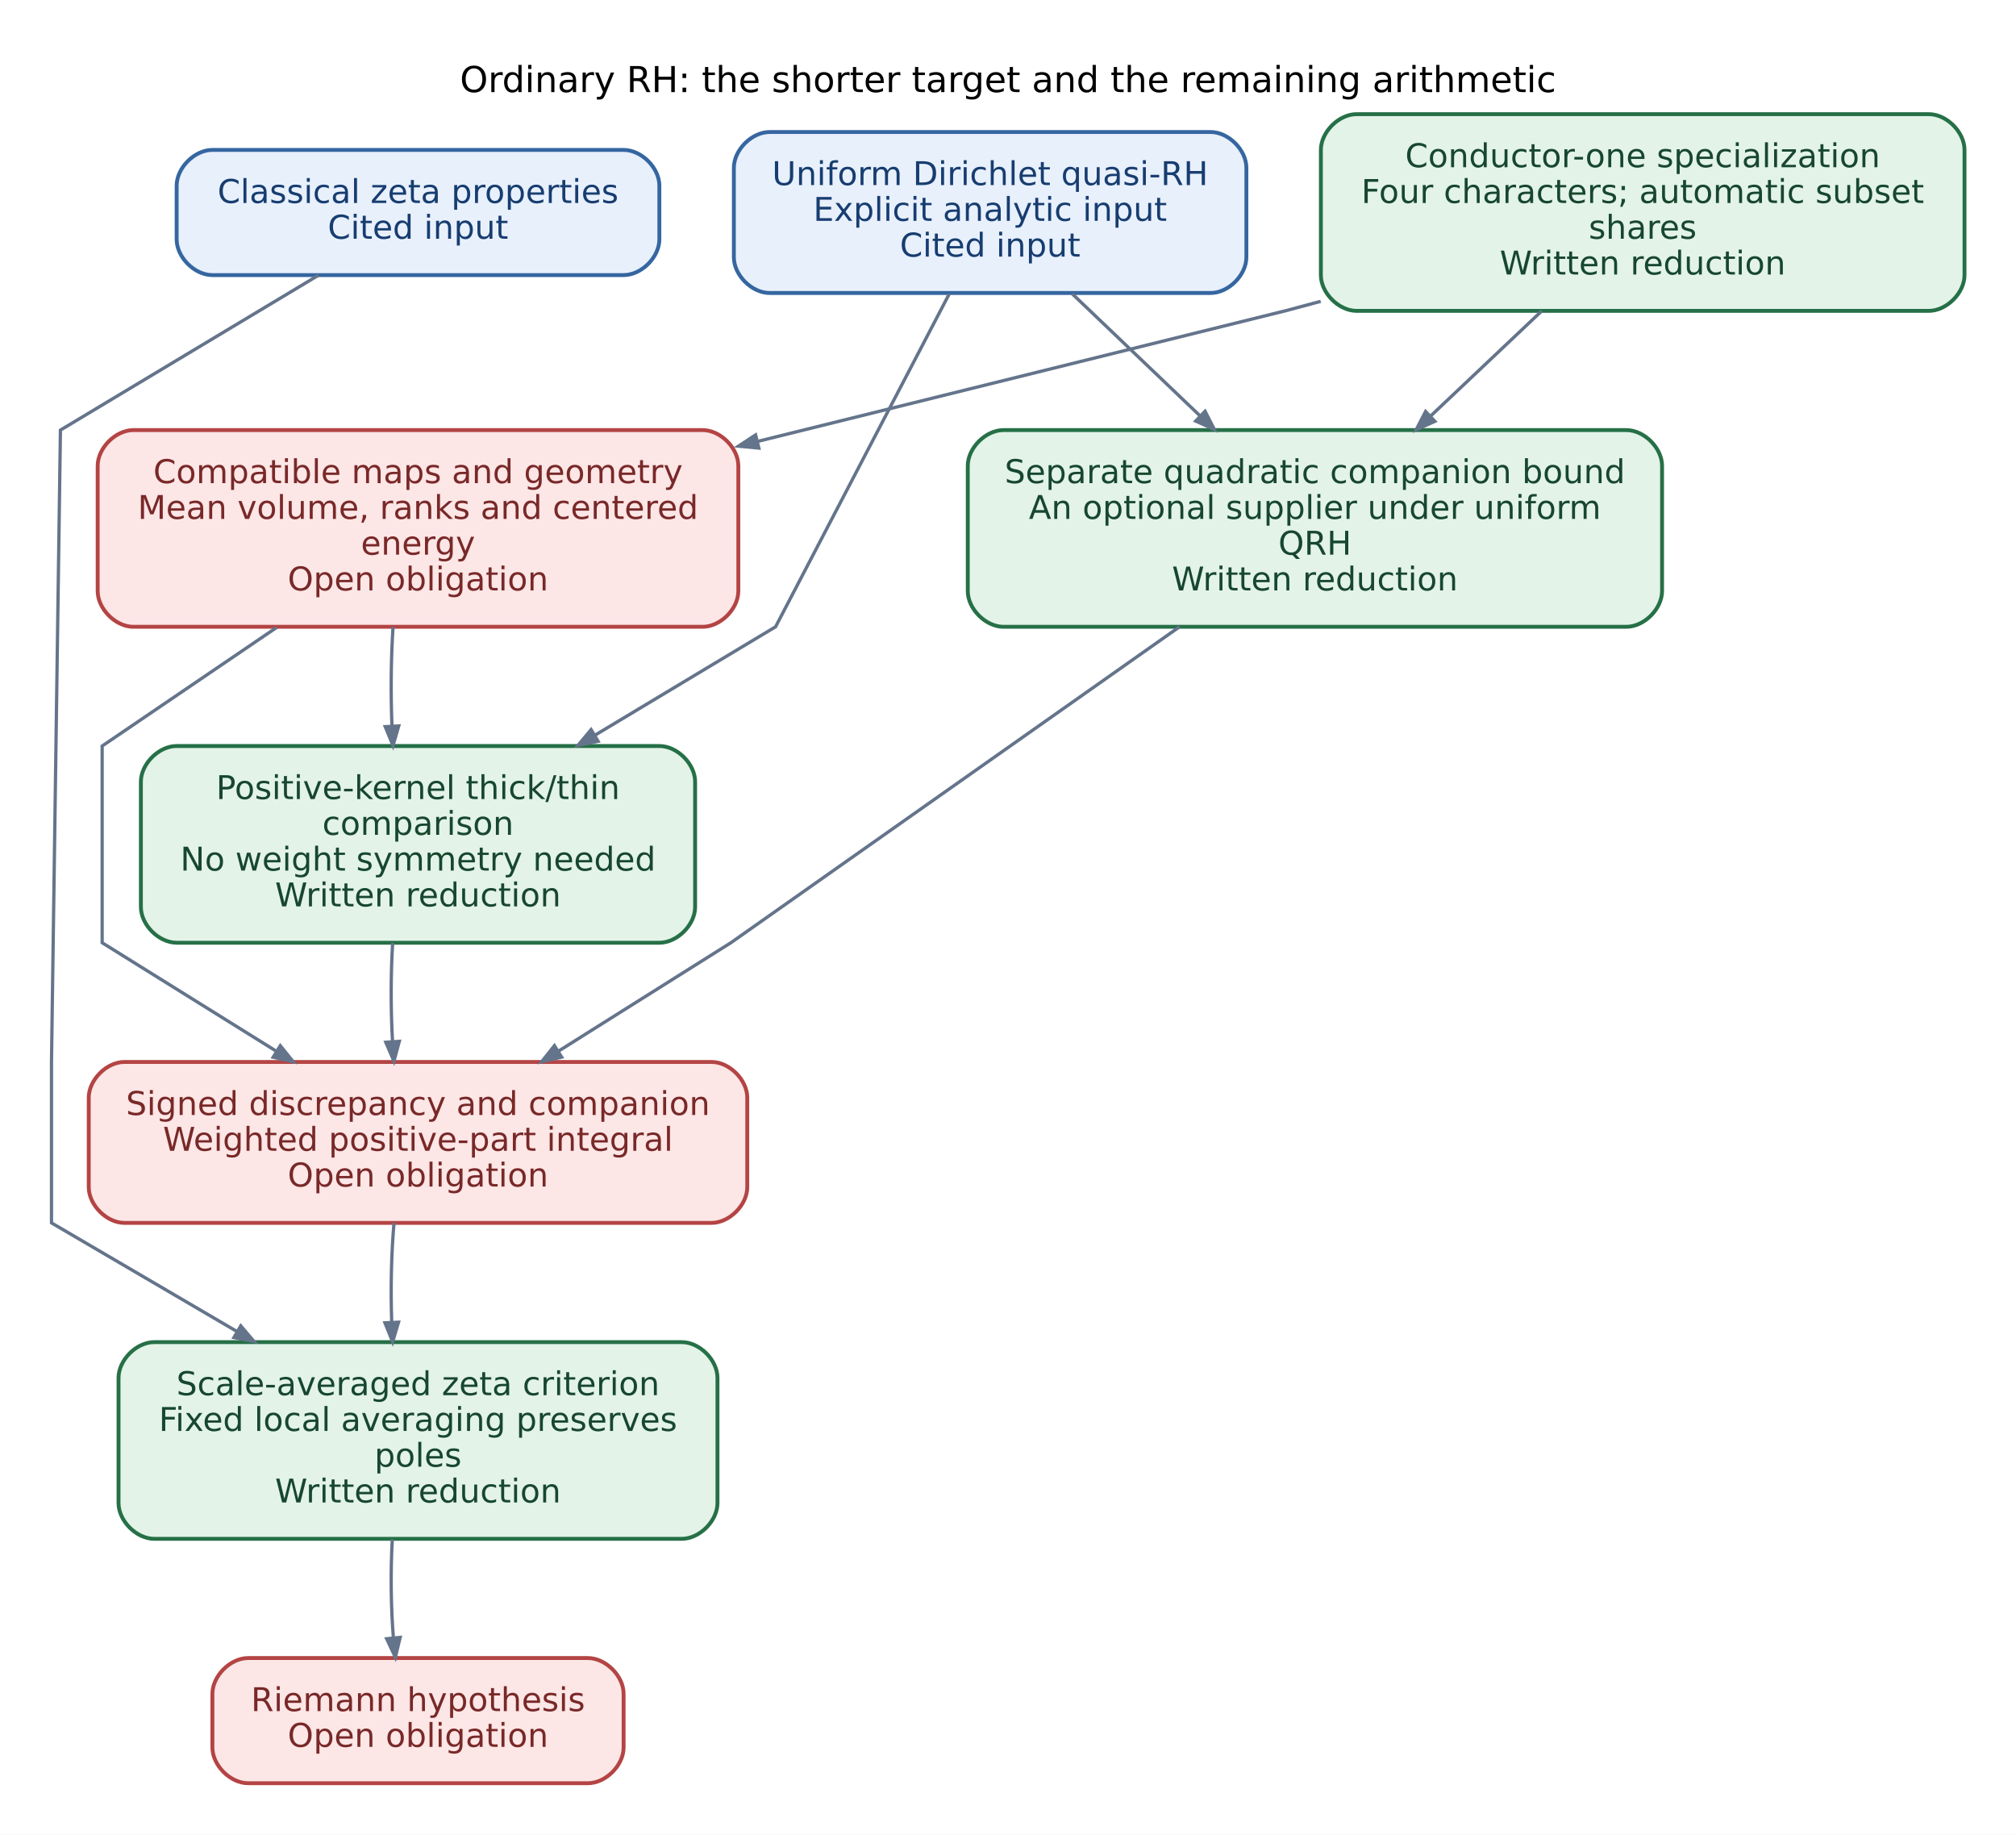
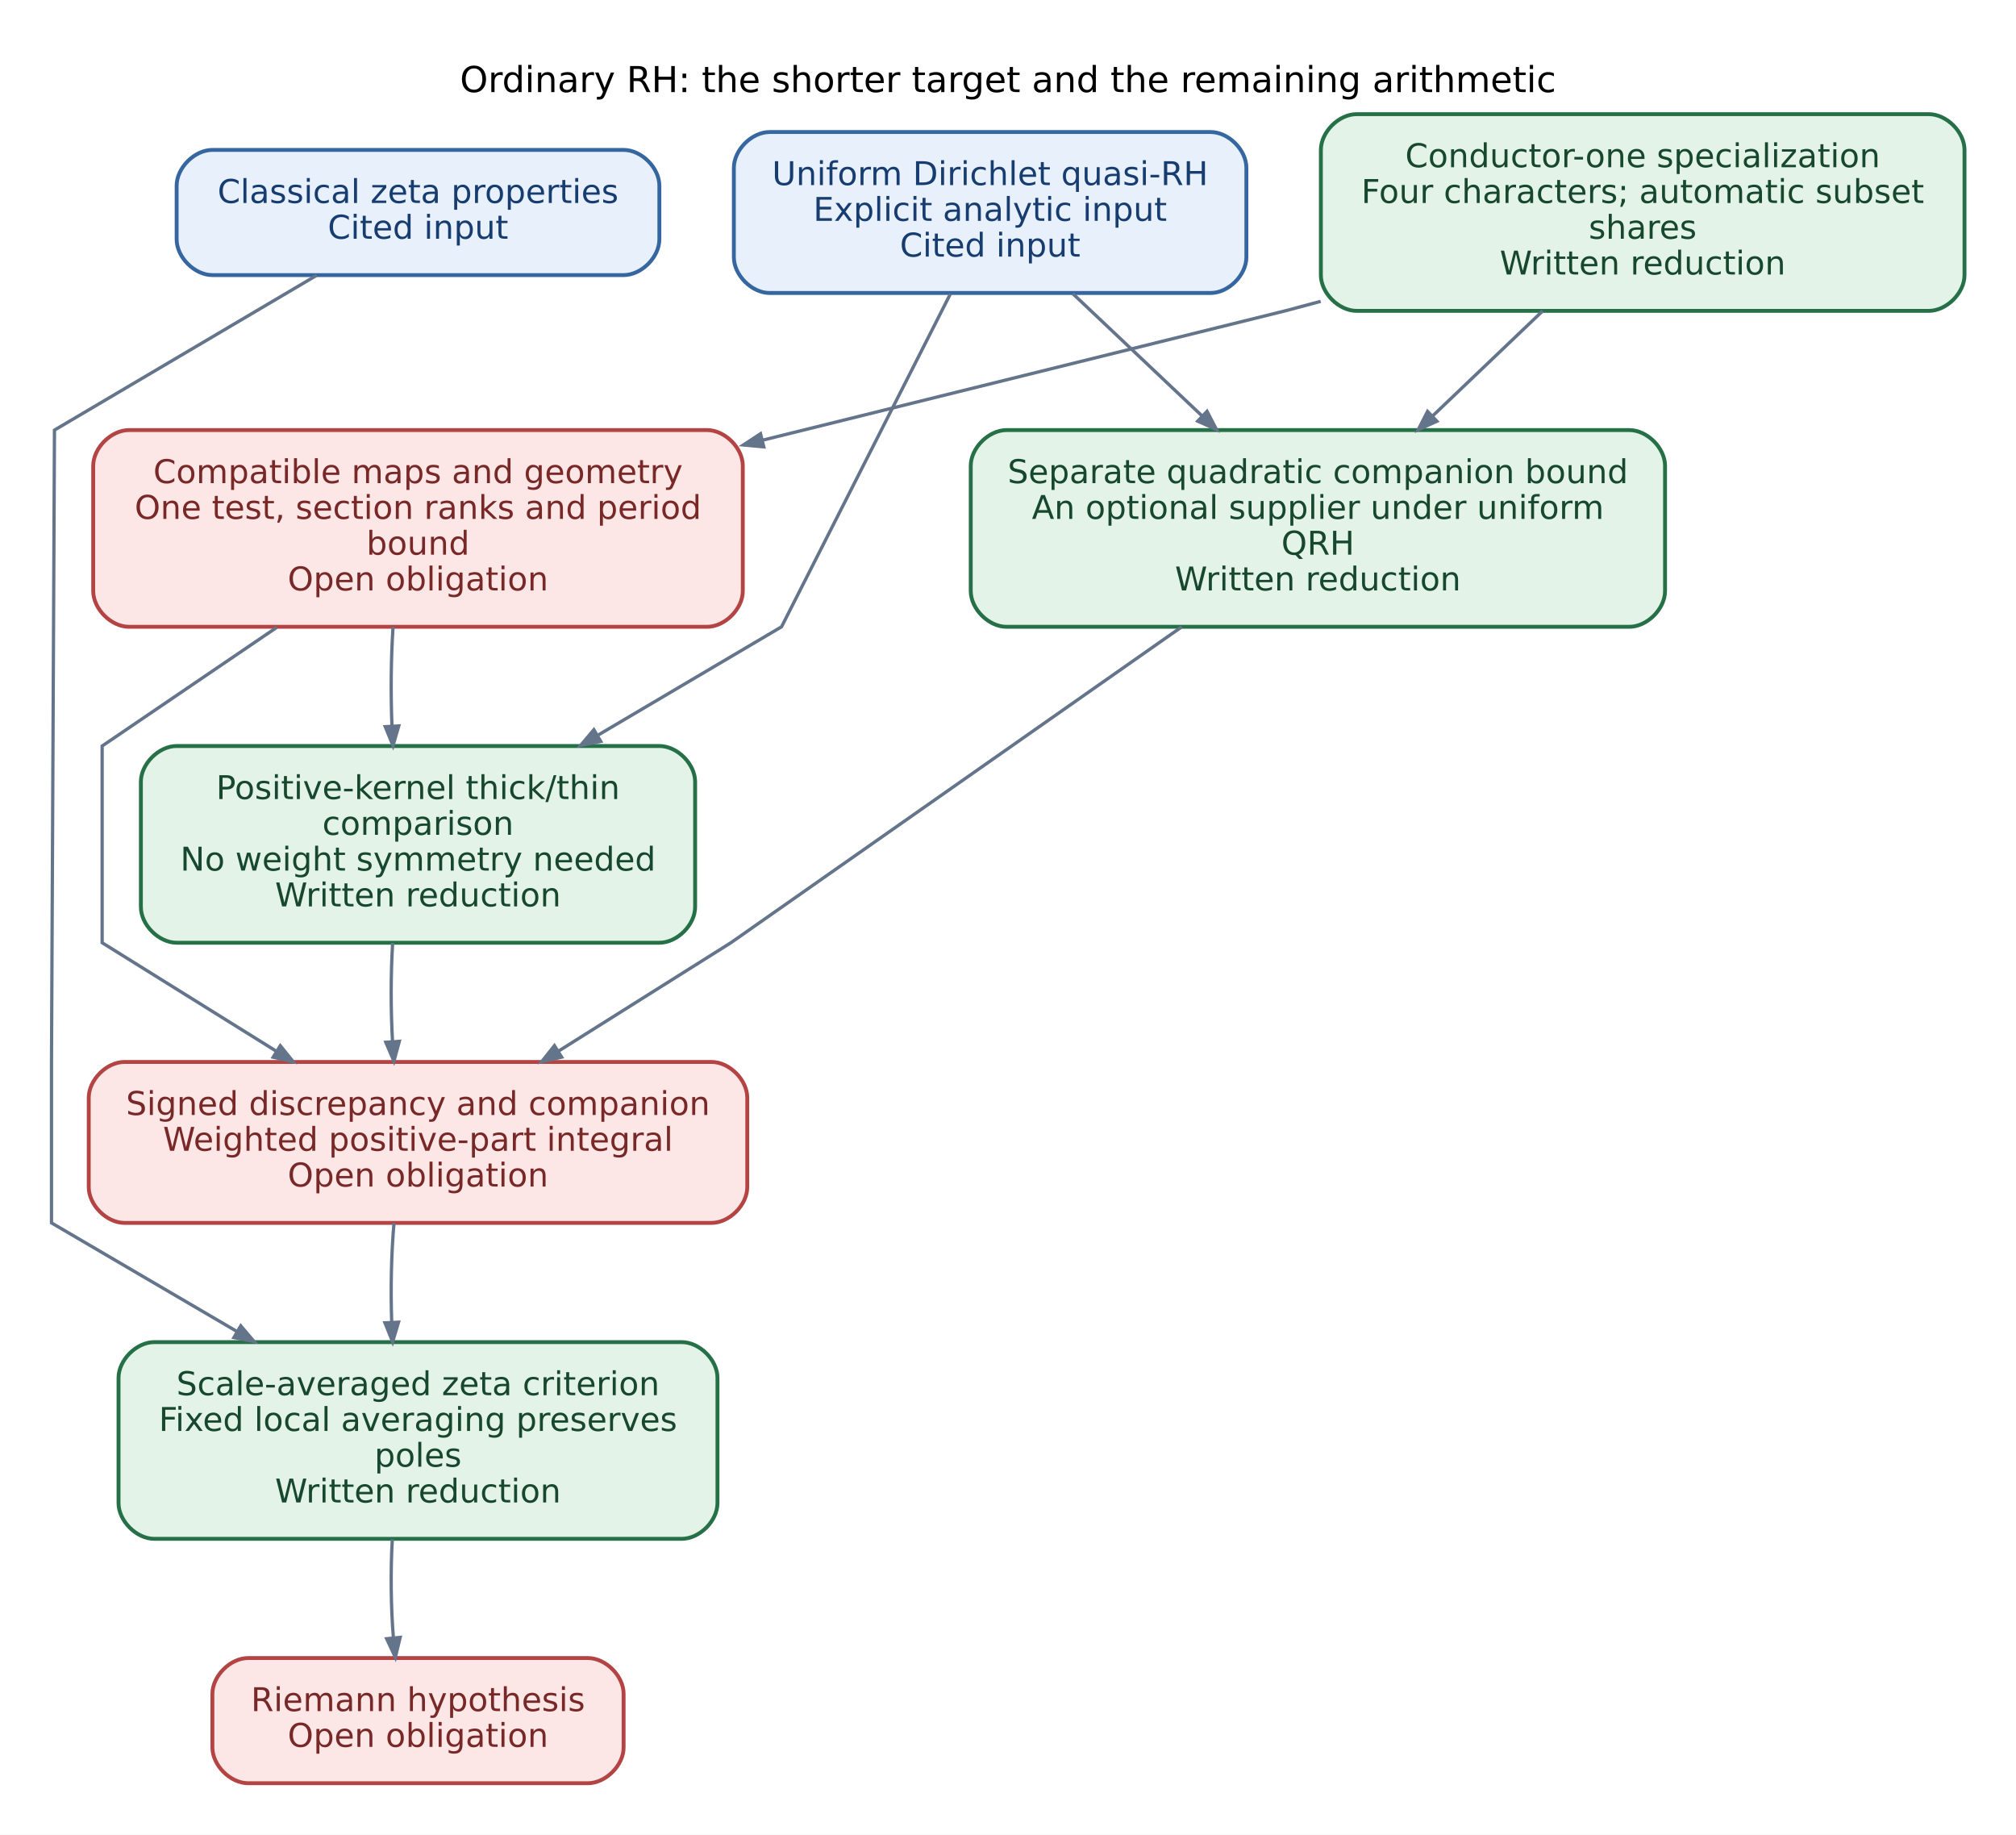
<svg xmlns="http://www.w3.org/2000/svg" width="677pt" height="616pt" viewBox="0.00 0.00 676.56 615.56">
  <g id="graph0" class="graph" transform="scale(1 1) rotate(0) translate(17.28 598.28)">
    <polygon fill="white" stroke="transparent" points="-17.28,17.28 -17.28,-598.28 659.28,-598.28 659.28,17.28 -17.28,17.28" />
    <text text-anchor="middle" x="321" y="-567.4" font-family="DejaVu Sans" font-size="12.00">Ordinary RH: the shorter target and the remaining arithmetic</text>
    <g id="node1" class="node">
      <path fill="#e8f0fc" stroke="#3566a0" stroke-width="1.3" d="M192,-548C192,-548 54,-548 54,-548 48,-548 42,-542 42,-536 42,-536 42,-518 42,-518 42,-512 48,-506 54,-506 54,-506 192,-506 192,-506 198,-506 204,-512 204,-518 204,-518 204,-536 204,-536 204,-542 198,-548 192,-548" />
      <text text-anchor="middle" x="123" y="-530.2" font-family="DejaVu Sans" font-size="11.00" fill="#173d70">Classical zeta properties</text>
      <text text-anchor="middle" x="123" y="-518.2" font-family="DejaVu Sans" font-size="11.00" fill="#173d70">Cited input</text>
    </g>
    <g id="node2" class="node">
      <path fill="#e8f0fc" stroke="#3566a0" stroke-width="1.3" d="M389,-554C389,-554 241,-554 241,-554 235,-554 229,-548 229,-542 229,-542 229,-512 229,-512 229,-506 235,-500 241,-500 241,-500 389,-500 389,-500 395,-500 401,-506 401,-512 401,-512 401,-542 401,-542 401,-548 395,-554 389,-554" />
      <text text-anchor="middle" x="315" y="-536.2" font-family="DejaVu Sans" font-size="11.00" fill="#173d70">Uniform Dirichlet quasi-RH</text>
      <text text-anchor="middle" x="315" y="-524.2" font-family="DejaVu Sans" font-size="11.00" fill="#173d70">Explicit analytic input</text>
      <text text-anchor="middle" x="315" y="-512.2" font-family="DejaVu Sans" font-size="11.00" fill="#173d70">Cited input</text>
    </g>
    <g id="node4" class="node">
-       <path fill="#fce6e6" stroke="#b44444" stroke-width="1.3" d="M218.5,-454C218.5,-454 27.5,-454 27.5,-454 21.5,-454 15.5,-448 15.5,-442 15.5,-442 15.5,-400 15.5,-400 15.5,-394 21.5,-388 27.5,-388 27.5,-388 218.5,-388 218.5,-388 224.5,-388 230.5,-394 230.5,-400 230.5,-400 230.5,-442 230.5,-442 230.5,-448 224.5,-454 218.5,-454" />
+       <path fill="#fce6e6" stroke="#b44444" stroke-width="1.3" d="M220,-454C220,-454 26,-454 26,-454 20,-454 14,-448 14,-442 14,-442 14,-400 14,-400 14,-394 20,-388 26,-388 26,-388 220,-388 220,-388 226,-388 232,-394 232,-400 232,-400 232,-442 232,-442 232,-448 226,-454 220,-454" />
      <text text-anchor="middle" x="123" y="-436.2" font-family="DejaVu Sans" font-size="11.00" fill="#792828">Compatible maps and geometry</text>
-       <text text-anchor="middle" x="123" y="-424.2" font-family="DejaVu Sans" font-size="11.00" fill="#792828">Mean volume, ranks and centered</text>
-       <text text-anchor="middle" x="123" y="-412.2" font-family="DejaVu Sans" font-size="11.00" fill="#792828">energy</text>
+       <text text-anchor="middle" x="123" y="-424.2" font-family="DejaVu Sans" font-size="11.00" fill="#792828">One test, section ranks and period</text>
+       <text text-anchor="middle" x="123" y="-412.2" font-family="DejaVu Sans" font-size="11.00" fill="#792828">bound</text>
      <text text-anchor="middle" x="123" y="-400.2" font-family="DejaVu Sans" font-size="11.00" fill="#792828">Open obligation</text>
    </g>
    <g id="node8" class="node">
      <path fill="#e3f3e8" stroke="#267047" stroke-width="1.3" d="M211.5,-148C211.5,-148 34.5,-148 34.5,-148 28.5,-148 22.5,-142 22.5,-136 22.5,-136 22.5,-94 22.5,-94 22.5,-88 28.5,-82 34.5,-82 34.5,-82 211.5,-82 211.5,-82 217.5,-82 223.5,-88 223.5,-94 223.5,-94 223.5,-136 223.5,-136 223.5,-142 217.5,-148 211.5,-148" />
      <text text-anchor="middle" x="123" y="-130.2" font-family="DejaVu Sans" font-size="11.00" fill="#17472e">Scale-averaged zeta criterion</text>
      <text text-anchor="middle" x="123" y="-118.2" font-family="DejaVu Sans" font-size="11.00" fill="#17472e">Fixed local averaging preserves</text>
      <text text-anchor="middle" x="123" y="-106.2" font-family="DejaVu Sans" font-size="11.00" fill="#17472e">poles</text>
      <text text-anchor="middle" x="123" y="-94.2" font-family="DejaVu Sans" font-size="11.00" fill="#17472e">Written reduction</text>
    </g>
    <g id="edge9" class="edge">
-       <path fill="none" stroke="#64748b" stroke-width="1.1" d="M89.57,-505.94C54.07,-484.64 3,-454 3,-454 3,-454 0,-242 0,-242 0,-242 0,-188 0,-188 0,-188 31.22,-169.73 62.2,-151.59" />
+       <path fill="none" stroke="#64748b" stroke-width="1.1" d="M89.02,-505.94C52.92,-484.64 1,-454 1,-454 1,-454 0,-242 0,-242 0,-242 0,-188 0,-188 0,-188 31.22,-169.73 62.2,-151.59" />
      <polygon fill="#64748b" stroke="#64748b" stroke-width="1.1" points="63.52,-153.46 67.98,-148.21 61.22,-149.53 63.52,-153.46" />
    </g>
    <g id="node3" class="node">
      <path fill="#e3f3e8" stroke="#267047" stroke-width="1.3" d="M630,-560C630,-560 438,-560 438,-560 432,-560 426,-554 426,-548 426,-548 426,-506 426,-506 426,-500 432,-494 438,-494 438,-494 630,-494 630,-494 636,-494 642,-500 642,-506 642,-506 642,-548 642,-548 642,-554 636,-560 630,-560" />
      <text text-anchor="middle" x="534" y="-542.2" font-family="DejaVu Sans" font-size="11.00" fill="#17472e">Conductor-one specialization</text>
      <text text-anchor="middle" x="534" y="-530.2" font-family="DejaVu Sans" font-size="11.00" fill="#17472e">Four characters; automatic subset</text>
      <text text-anchor="middle" x="534" y="-518.2" font-family="DejaVu Sans" font-size="11.00" fill="#17472e">shares</text>
      <text text-anchor="middle" x="534" y="-506.2" font-family="DejaVu Sans" font-size="11.00" fill="#17472e">Written reduction</text>
    </g>
    <g id="node5" class="node">
      <path fill="#e3f3e8" stroke="#267047" stroke-width="1.3" d="M204,-348C204,-348 42,-348 42,-348 36,-348 30,-342 30,-336 30,-336 30,-294 30,-294 30,-288 36,-282 42,-282 42,-282 204,-282 204,-282 210,-282 216,-288 216,-294 216,-294 216,-336 216,-336 216,-342 210,-348 204,-348" />
      <text text-anchor="middle" x="123" y="-330.2" font-family="DejaVu Sans" font-size="11.00" fill="#17472e">Positive-kernel thick/thin</text>
      <text text-anchor="middle" x="123" y="-318.2" font-family="DejaVu Sans" font-size="11.00" fill="#17472e">comparison</text>
      <text text-anchor="middle" x="123" y="-306.2" font-family="DejaVu Sans" font-size="11.00" fill="#17472e">No weight symmetry needed</text>
      <text text-anchor="middle" x="123" y="-294.2" font-family="DejaVu Sans" font-size="11.00" fill="#17472e">Written reduction</text>
    </g>
    <g id="edge11" class="edge">
-       <path fill="none" stroke="#64748b" stroke-width="1.1" d="M301.29,-499.72C280.4,-459.68 243,-388 243,-388 243,-388 212.54,-369.73 182.32,-351.59" />
-       <polygon fill="#64748b" stroke="#64748b" stroke-width="1.1" points="183.43,-349.6 176.68,-348.21 181.09,-353.5 183.43,-349.6" />
+       <path fill="none" stroke="#64748b" stroke-width="1.1" d="M301.67,-499.72C281.36,-459.68 245,-388 245,-388 245,-388 214.03,-369.73 183.3,-351.59" />
+       <polygon fill="#64748b" stroke="#64748b" stroke-width="1.1" points="184.33,-349.55 177.58,-348.21 182.02,-353.47 184.33,-349.55" />
    </g>
    <g id="node6" class="node">
-       <path fill="#e3f3e8" stroke="#267047" stroke-width="1.3" d="M528.5,-454C528.5,-454 319.5,-454 319.5,-454 313.5,-454 307.5,-448 307.5,-442 307.5,-442 307.5,-400 307.5,-400 307.5,-394 313.5,-388 319.5,-388 319.5,-388 528.5,-388 528.5,-388 534.5,-388 540.5,-394 540.5,-400 540.5,-400 540.5,-442 540.5,-442 540.5,-448 534.5,-454 528.5,-454" />
-       <text text-anchor="middle" x="424" y="-436.2" font-family="DejaVu Sans" font-size="11.00" fill="#17472e">Separate quadratic companion bound</text>
-       <text text-anchor="middle" x="424" y="-424.2" font-family="DejaVu Sans" font-size="11.00" fill="#17472e">An optional supplier under uniform</text>
-       <text text-anchor="middle" x="424" y="-412.2" font-family="DejaVu Sans" font-size="11.00" fill="#17472e">QRH</text>
-       <text text-anchor="middle" x="424" y="-400.2" font-family="DejaVu Sans" font-size="11.00" fill="#17472e">Written reduction</text>
+       <path fill="#e3f3e8" stroke="#267047" stroke-width="1.3" d="M529.5,-454C529.5,-454 320.5,-454 320.5,-454 314.5,-454 308.5,-448 308.5,-442 308.5,-442 308.5,-400 308.5,-400 308.5,-394 314.5,-388 320.5,-388 320.5,-388 529.5,-388 529.5,-388 535.5,-388 541.5,-394 541.5,-400 541.5,-400 541.5,-442 541.5,-442 541.5,-448 535.5,-454 529.5,-454" />
+       <text text-anchor="middle" x="425" y="-436.2" font-family="DejaVu Sans" font-size="11.00" fill="#17472e">Separate quadratic companion bound</text>
+       <text text-anchor="middle" x="425" y="-424.2" font-family="DejaVu Sans" font-size="11.00" fill="#17472e">An optional supplier under uniform</text>
+       <text text-anchor="middle" x="425" y="-412.2" font-family="DejaVu Sans" font-size="11.00" fill="#17472e">QRH</text>
+       <text text-anchor="middle" x="425" y="-400.2" font-family="DejaVu Sans" font-size="11.00" fill="#17472e">Written reduction</text>
    </g>
    <g id="edge3" class="edge">
-       <path fill="none" stroke="#64748b" stroke-width="1.1" d="M342.51,-499.76C355.54,-487.32 371.32,-472.26 385.52,-458.71" />
-       <polygon fill="#64748b" stroke="#64748b" stroke-width="1.1" points="387.14,-460.32 390.27,-454.19 383.99,-457.03 387.14,-460.32" />
+       <path fill="none" stroke="#64748b" stroke-width="1.1" d="M342.76,-499.76C355.91,-487.32 371.84,-472.26 386.17,-458.71" />
+       <polygon fill="#64748b" stroke="#64748b" stroke-width="1.1" points="387.8,-460.3 390.96,-454.19 384.67,-457 387.8,-460.3" />
    </g>
    <g id="edge1" class="edge">
-       <path fill="none" stroke="#64748b" stroke-width="1.1" d="M425.94,-497.19C418.58,-495.22 414,-494 414,-494 414,-494 318.47,-470.36 236.88,-450.18" />
-       <polygon fill="#64748b" stroke="#64748b" stroke-width="1.1" points="237.39,-447.96 230.53,-448.61 236.29,-452.38 237.39,-447.96" />
+       <path fill="none" stroke="#64748b" stroke-width="1.1" d="M425.94,-497.19C418.58,-495.22 414,-494 414,-494 414,-494 319.73,-470.68 238.51,-450.58" />
+       <polygon fill="#64748b" stroke="#64748b" stroke-width="1.1" points="239.04,-448.37 232.19,-449.01 237.95,-452.78 239.04,-448.37" />
    </g>
    <g id="edge2" class="edge">
-       <path fill="none" stroke="#64748b" stroke-width="1.1" d="M500.1,-493.95C488.28,-482.78 474.94,-470.16 462.76,-458.65" />
-       <polygon fill="#64748b" stroke="#64748b" stroke-width="1.1" points="464.26,-456.94 457.98,-454.13 461.14,-460.24 464.26,-456.94" />
+       <path fill="none" stroke="#64748b" stroke-width="1.1" d="M500.41,-493.95C488.7,-482.78 475.48,-470.16 463.41,-458.65" />
+       <polygon fill="#64748b" stroke="#64748b" stroke-width="1.1" points="464.94,-456.97 458.67,-454.13 461.8,-460.26 464.94,-456.97" />
    </g>
    <g id="edge4" class="edge">
      <path fill="none" stroke="#64748b" stroke-width="1.1" d="M114.62,-387.95C113.94,-377.47 113.82,-365.72 114.26,-354.8" />
      <polygon fill="#64748b" stroke="#64748b" stroke-width="1.1" points="116.54,-354.74 114.61,-348.13 112,-354.5 116.54,-354.74" />
    </g>
    <g id="node7" class="node">
      <path fill="#fce6e6" stroke="#b44444" stroke-width="1.3" d="M221.5,-242C221.5,-242 24.5,-242 24.5,-242 18.5,-242 12.5,-236 12.5,-230 12.5,-230 12.5,-200 12.5,-200 12.5,-194 18.5,-188 24.5,-188 24.5,-188 221.5,-188 221.5,-188 227.5,-188 233.5,-194 233.5,-200 233.5,-200 233.5,-230 233.5,-230 233.5,-236 227.5,-242 221.5,-242" />
      <text text-anchor="middle" x="123" y="-224.2" font-family="DejaVu Sans" font-size="11.00" fill="#792828">Signed discrepancy and companion</text>
      <text text-anchor="middle" x="123" y="-212.2" font-family="DejaVu Sans" font-size="11.00" fill="#792828">Weighted positive-part integral</text>
      <text text-anchor="middle" x="123" y="-200.2" font-family="DejaVu Sans" font-size="11.00" fill="#792828">Open obligation</text>
    </g>
    <g id="edge5" class="edge">
      <path fill="none" stroke="#64748b" stroke-width="1.1" d="M75.58,-387.79C47.36,-368.62 17,-348 17,-348 17,-348 17,-282 17,-282 17,-282 47.3,-263.13 75.5,-245.57" />
      <polygon fill="#64748b" stroke="#64748b" stroke-width="1.1" points="76.79,-247.45 81.11,-242.08 74.39,-243.59 76.79,-247.45" />
    </g>
    <g id="edge6" class="edge">
      <path fill="none" stroke="#64748b" stroke-width="1.1" d="M114.49,-281.91C113.85,-271.38 113.84,-259.66 114.44,-249.06" />
      <polygon fill="#64748b" stroke="#64748b" stroke-width="1.1" points="116.73,-248.92 114.92,-242.27 112.19,-248.6 116.73,-248.92" />
    </g>
    <g id="edge7" class="edge">
-       <path fill="none" stroke="#64748b" stroke-width="1.1" d="M378.54,-387.99C320.64,-347.23 228,-282 228,-282 228,-282 197.98,-263.13 170.05,-245.57" />
+       <path fill="none" stroke="#64748b" stroke-width="1.1" d="M379.31,-387.99C321.11,-347.23 228,-282 228,-282 228,-282 197.98,-263.13 170.05,-245.57" />
      <polygon fill="#64748b" stroke="#64748b" stroke-width="1.1" points="171.21,-243.62 164.5,-242.08 168.79,-247.47 171.21,-243.62" />
    </g>
    <g id="edge8" class="edge">
      <path fill="none" stroke="#64748b" stroke-width="1.1" d="M114.95,-188C114.05,-177.85 113.79,-166.01 114.17,-154.89" />
      <polygon fill="#64748b" stroke="#64748b" stroke-width="1.1" points="116.46,-154.68 114.49,-148.08 111.91,-154.47 116.46,-154.68" />
    </g>
    <g id="node9" class="node">
      <path fill="#fce6e6" stroke="#b44444" stroke-width="1.3" d="M180,-42C180,-42 66,-42 66,-42 60,-42 54,-36 54,-30 54,-30 54,-12 54,-12 54,-6 60,0 66,0 66,0 180,0 180,0 186,0 192,-6 192,-12 192,-12 192,-30 192,-30 192,-36 186,-42 180,-42" />
      <text text-anchor="middle" x="123" y="-24.2" font-family="DejaVu Sans" font-size="11.00" fill="#792828">Riemann hypothesis</text>
      <text text-anchor="middle" x="123" y="-12.2" font-family="DejaVu Sans" font-size="11.00" fill="#792828">Open obligation</text>
    </g>
    <g id="edge10" class="edge">
      <path fill="none" stroke="#64748b" stroke-width="1.1" d="M114.37,-81.82C113.77,-71.03 113.9,-59.11 114.74,-48.77" />
      <polygon fill="#64748b" stroke="#64748b" stroke-width="1.1" points="117.01,-48.93 115.4,-42.24 112.48,-48.48 117.01,-48.93" />
    </g>
  </g>
</svg>
